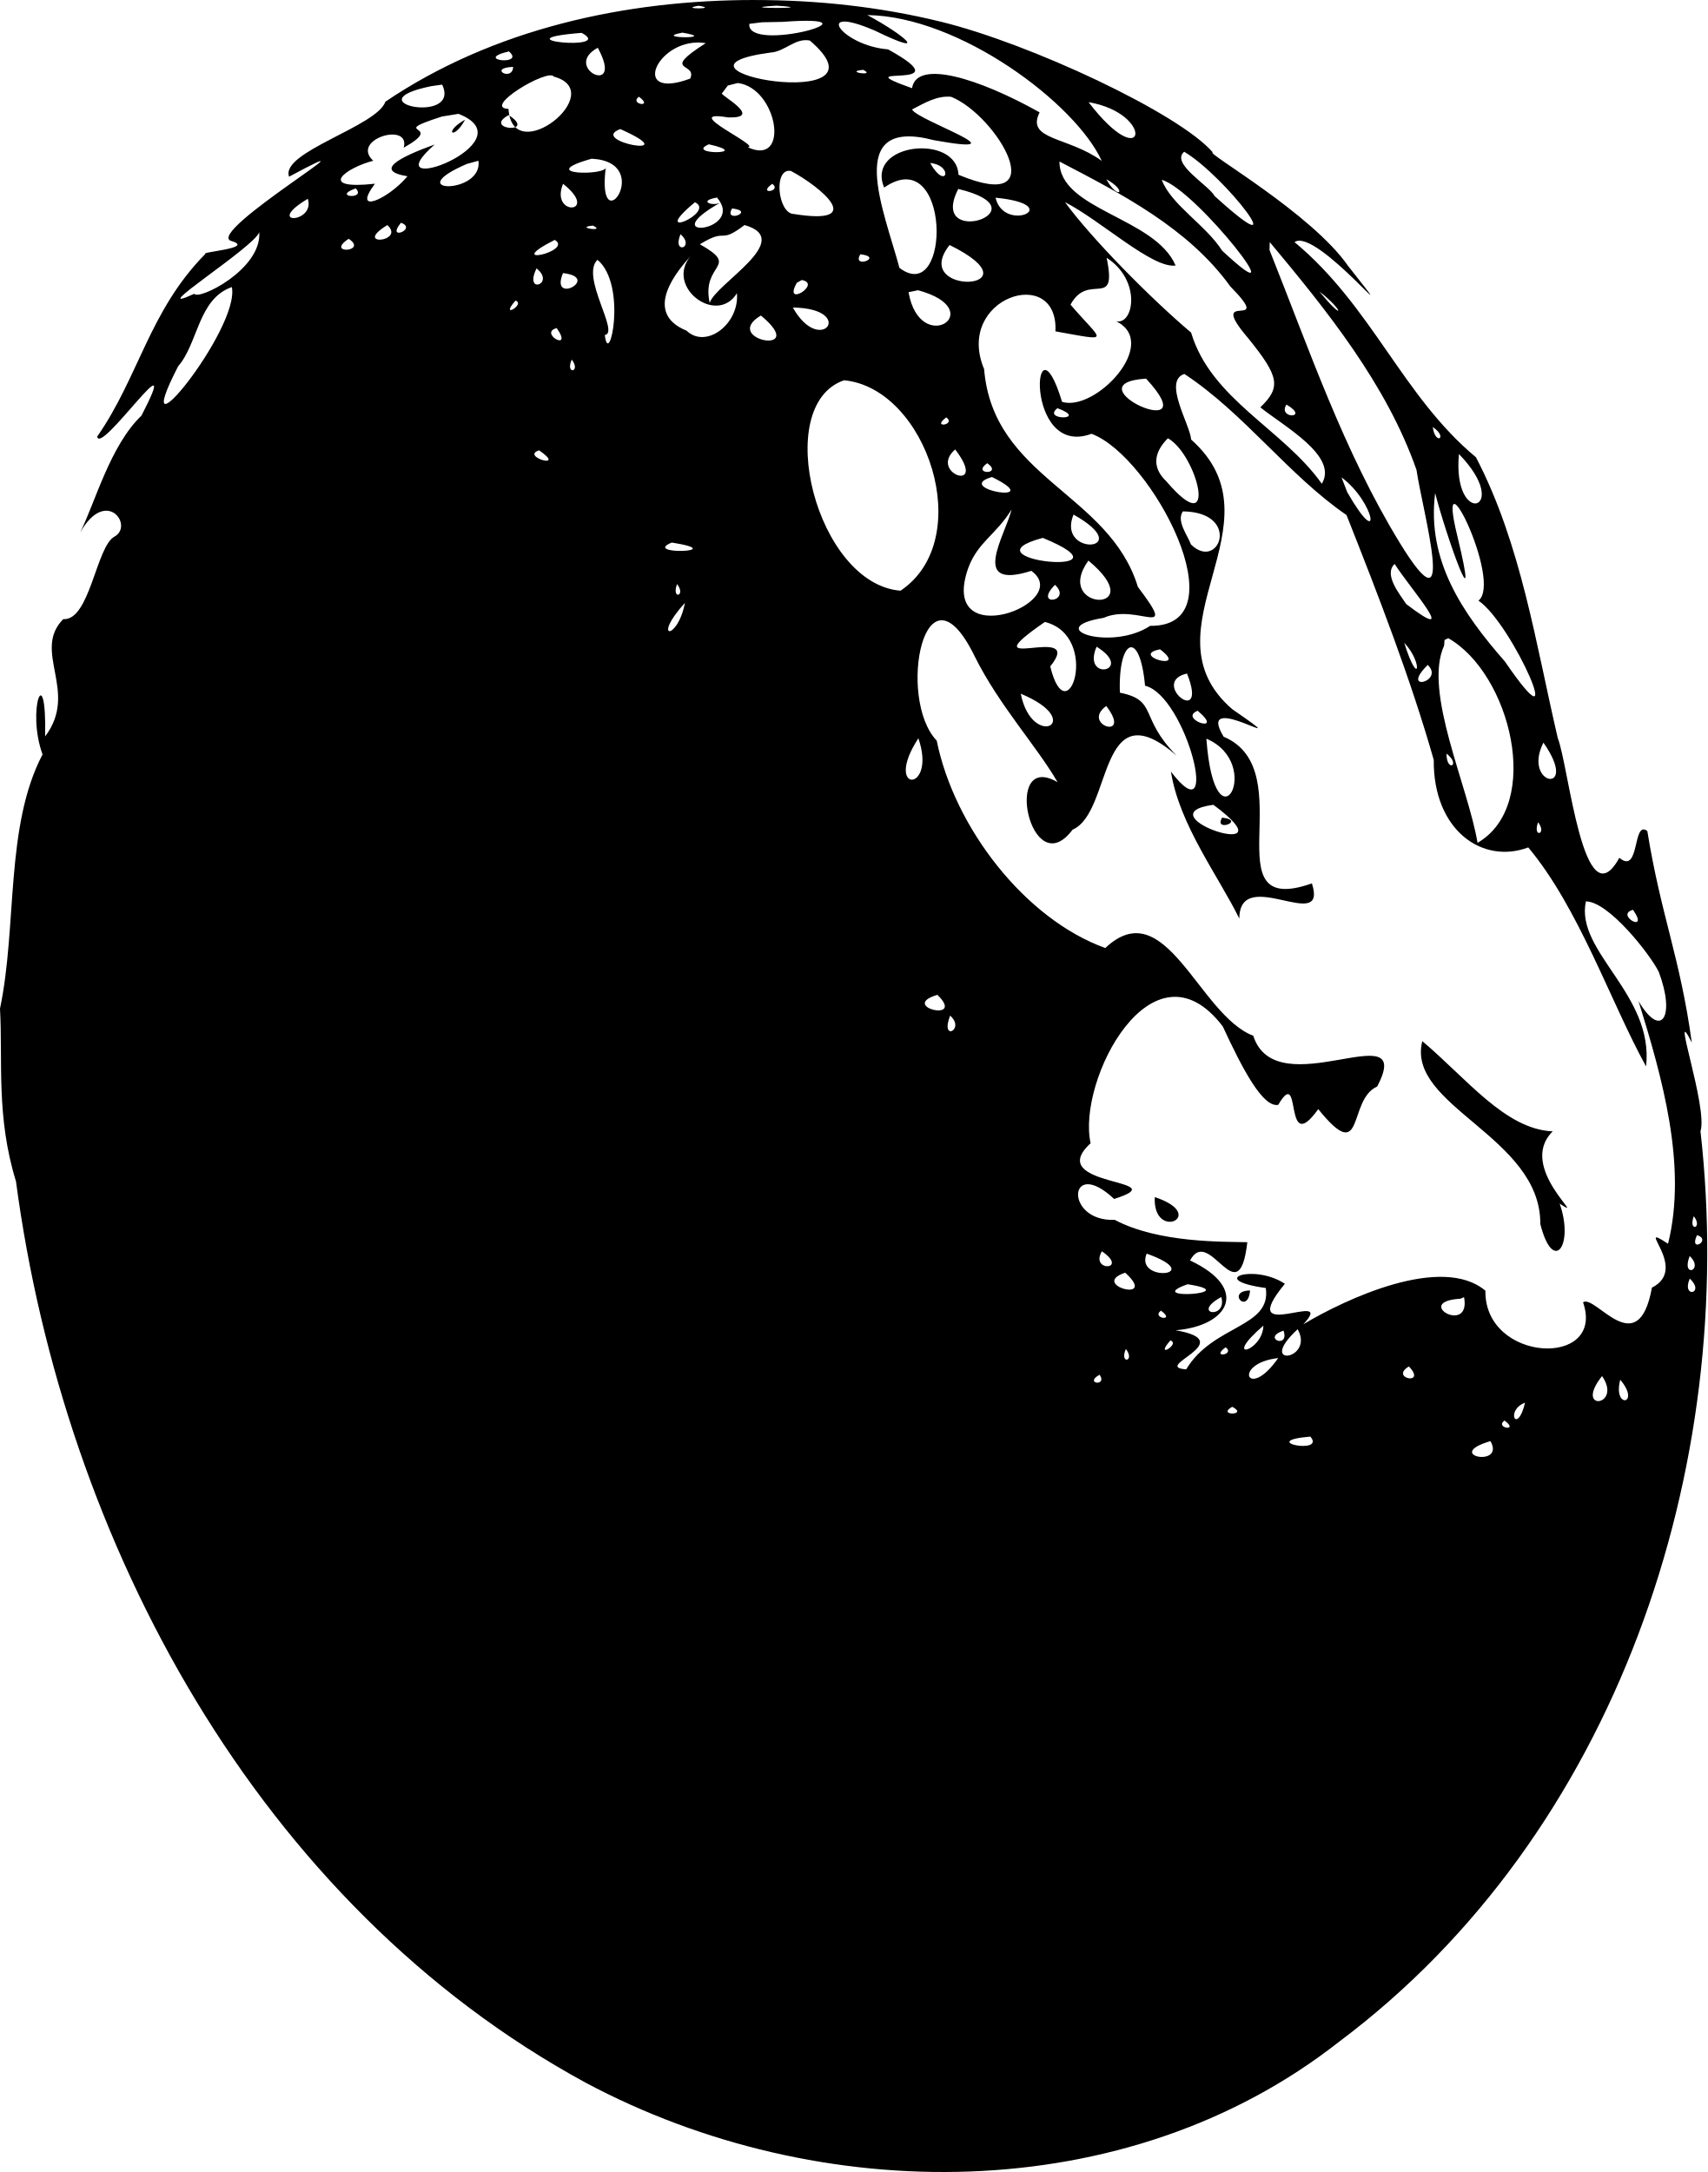
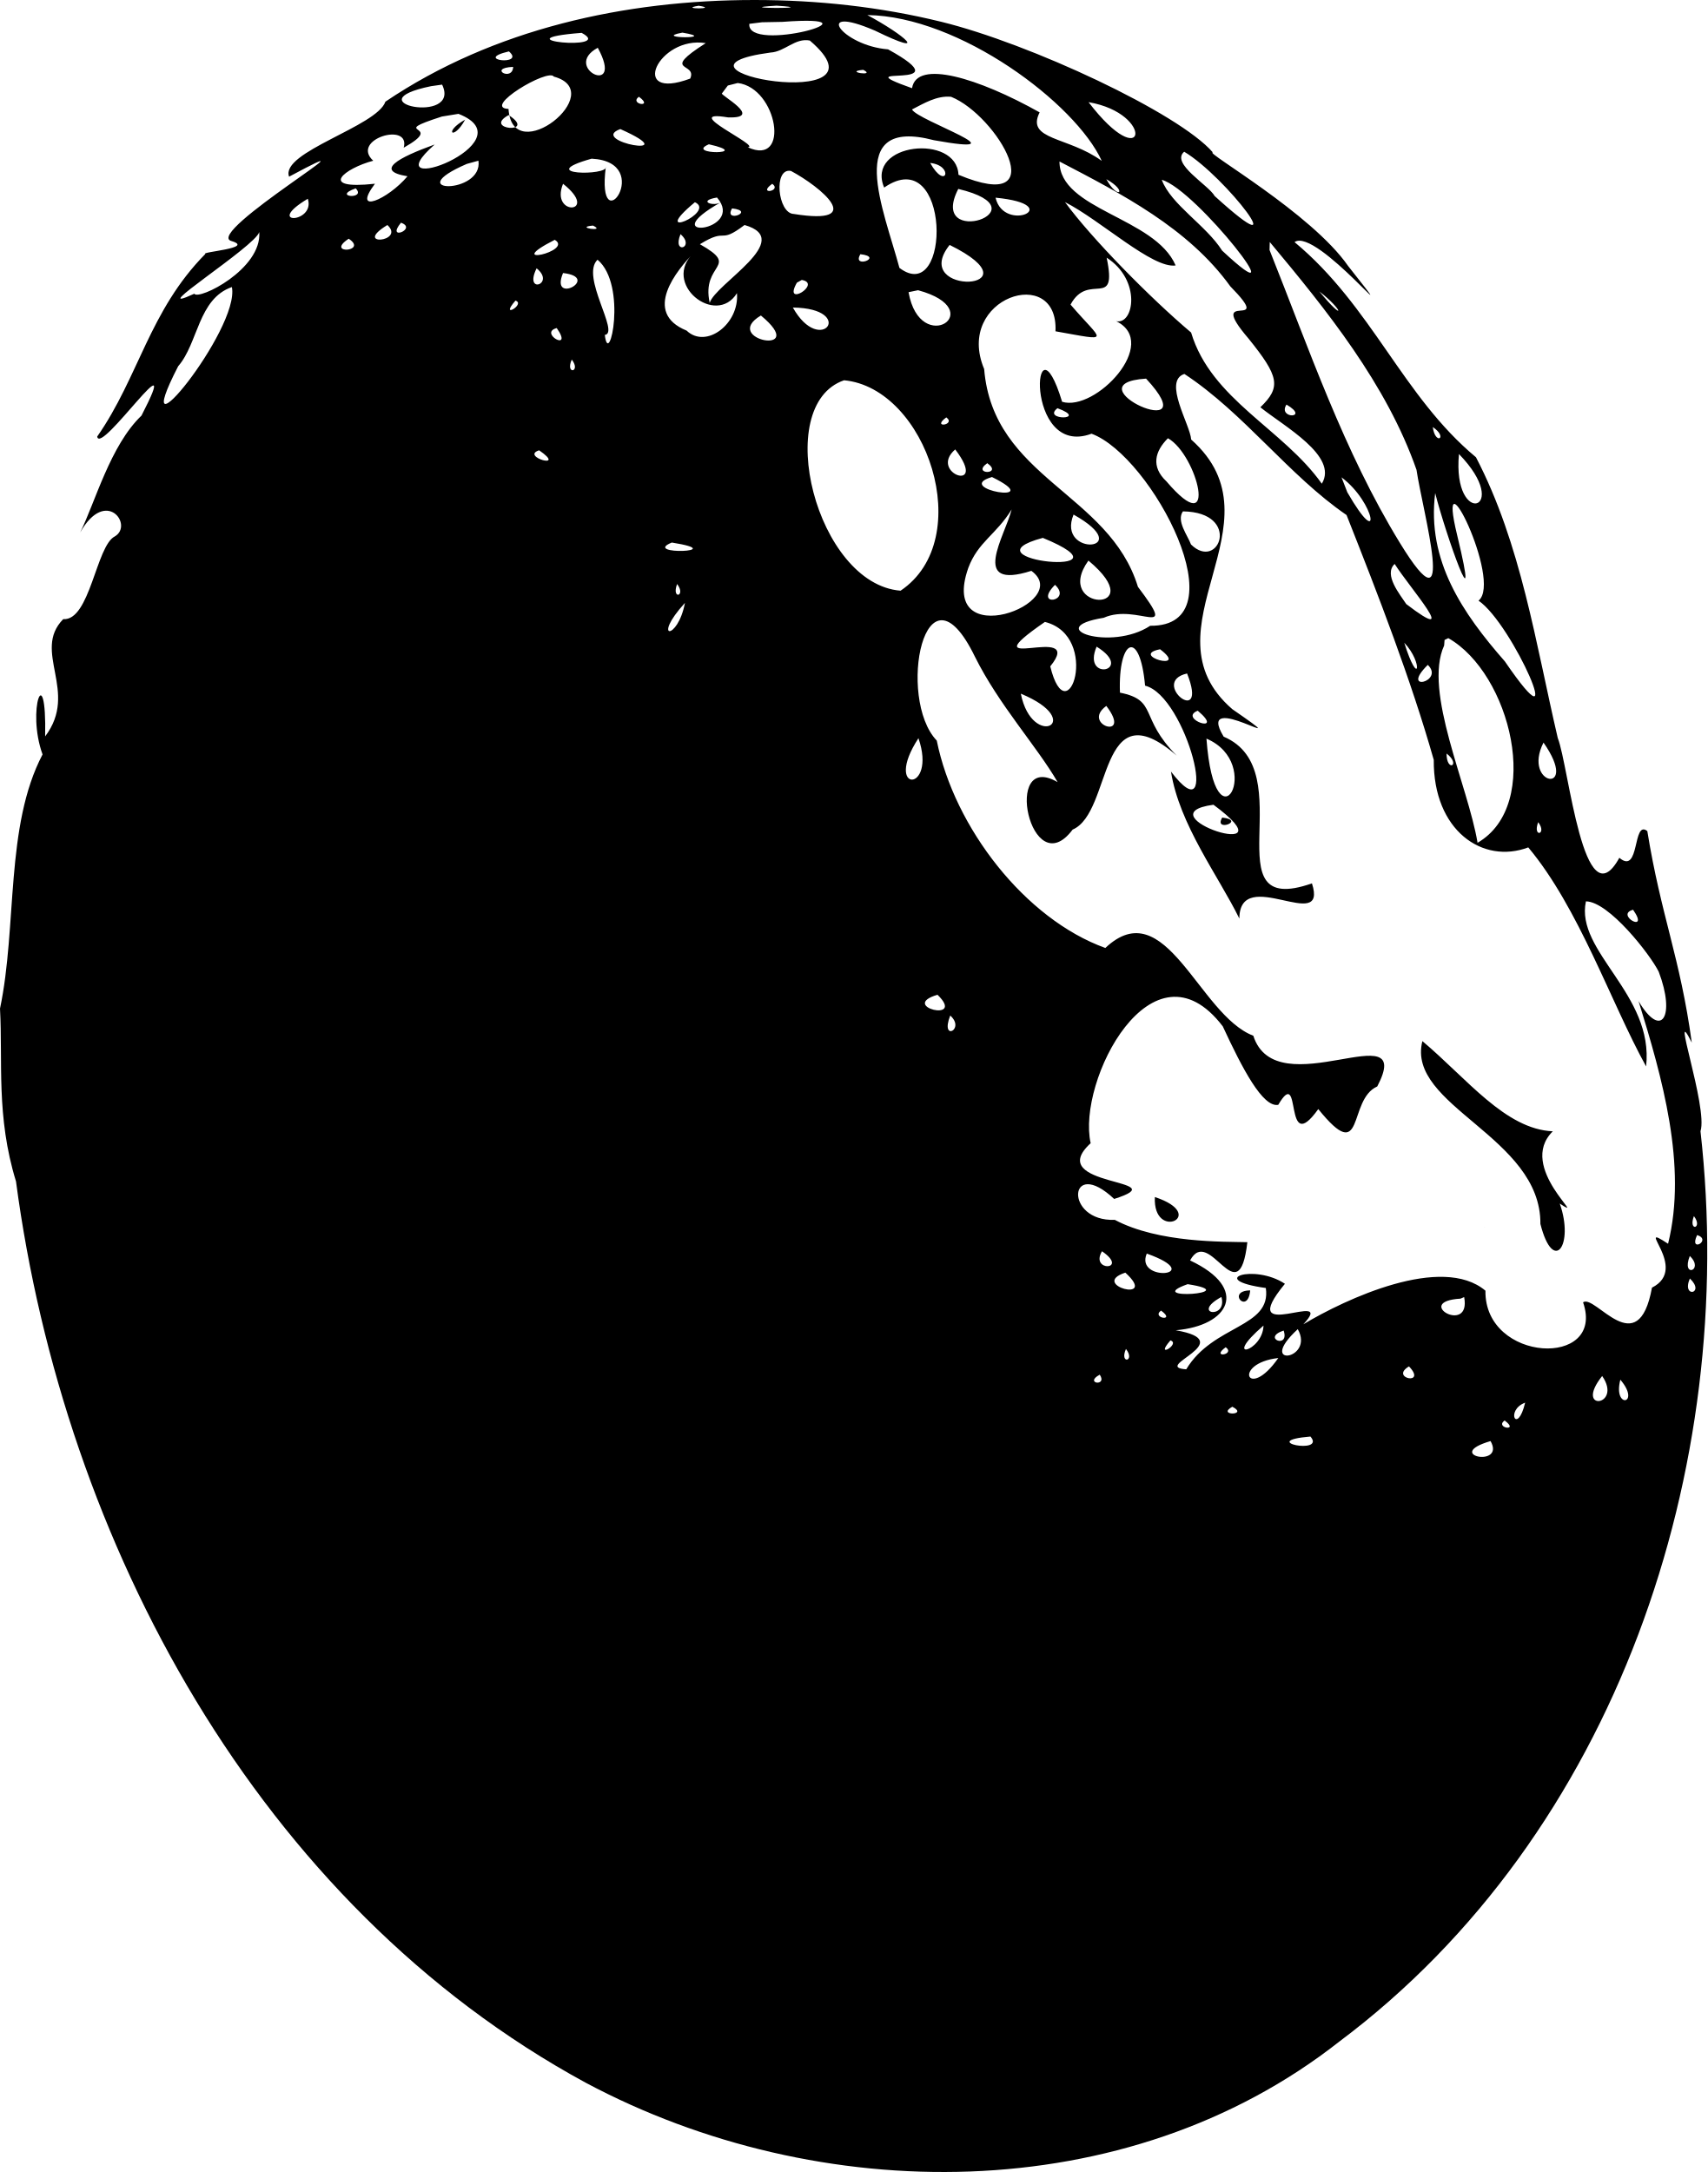
- <svg xmlns="http://www.w3.org/2000/svg" width="98.621mm" height="125.464mm" viewBox="0 0 98.621 125.464" version="1.1" id="svg1" xml:space="preserve">
-   <defs id="defs1" />
-   <g id="layer1" transform="translate(-55.97709,-85.74308)">
-     <path id="path1" style="fill:#000000" d="m 99.55,85.743 c -7.452,-5.75e-4 -15.071,1.659 -21.31,5.873 -0.489,1.433 -6.093,2.913 -5.563,4.333 6.045,-3.244 -5.007,3.287 -3.326,3.717 1.371,0.416 -1.806,0.627 -1.515,0.748 -3.235,3.279 -3.842,7.105 -6.244,10.546 0.17,1.125 5.103,-6.15 2.558,-1.21 -1.802,1.722 -2.677,5.013 -3.541,6.751 1.489,-2.633 3.103,-0.411 1.997,0.229 -1.073,0.544 -1.43,4.884 -2.978,4.778 -1.826,1.862 0.926,4.173 -1.043,6.772 0.091,-4.589 -1.092,-1.539 -0.15,1.042 -2.174,4.14 -1.458,9.938 -2.458,14.681 0.167,3.068 -0.233,6.23 0.924,9.984 2.77,20.843 13.979,41.781 32.921,52.069 13.447,7.17 31.226,7.285 43.526,-2.386 16.013,-11.99 23.052,-33.114 20.86,-52.583 0.448,-1.368 -1.81,-7.727 -0.502,-5.118 -0.676,-4.934 -1.777,-7.322 -2.569,-12.22 -0.867,-0.684 -0.412,2.565 -1.617,1.544 -2.068,3.765 -2.916,-5.3 -3.557,-6.918 -1.275,-5.464 -2.113,-11.204 -4.725,-16.218 -4.242,-3.525 -6,-8.71 -10.48,-12.428 1.266,-0.902 6.859,6.143 3.095,1.377 -2.119,-3.054 -8.349,-6.6 -7.815,-6.56 -1.973,-2.28 -10.58,-6.292 -15.683,-7.542 -3.531,-0.869 -7.172,-1.261 -10.805,-1.26 z m 1.286,0.328 c 2.831,0.183 -2.894,0.167 0,0 z m -4.498,0.005 c 1.258,0.2 -1.258,0.201 0,0 z m 9.741,0.538 c 5.322,0.068 12.024,5.098 13.542,8.423 -1.947,-1.419 -4.398,-1.188 -3.59,-2.803 -3.521,-1.974 -7.108,-3.08 -7.369,-1.396 -4.259,-1.513 3.224,0.292 -1.386,-2.243 -2.693,-0.214 -4.403,-2.659 -0.752,-1.079 3.272,1.591 1.67,0.231 -0.445,-0.902 z m -4.905,0.393 c 6.216,-0.464 -2.091,1.869 -1.911,0.114 l 0.731,-0.091 1.18,-0.023 z m -5.777,0.622 c 2.21,0.37 -1.852,0.34 0,0 z m -5.821,0.013 c 2.022,1.074 -5.019,0.394 0,0 z m 13.181,0.442 c 5.099,4.356 -9.681,1.693 -2.271,0.695 0.822,-0.043 1.423,-0.862 2.271,-0.695 z m -6.011,0.151 c -2.685,1.712 -0.464,1.085 -0.899,2.048 -3.605,1.34 -1.84,-2.491 0.899,-2.048 z m -6.237,0.267 c 1.592,2.92 -2.127,1.153 0,0 z m -5.133,0.21 c 0.995,0.85 -2.137,0.502 0,0 z m 0.244,0.894 c -0.032,0.879 -1.498,0.063 0,0 z m 20.222,0.172 c 0.8,0.401 -1.187,0.106 0,0 z M 87.971,90.168 c 3.233,0.878 -2.399,5.372 -2.62,1.866 -1.566,-0.058 2.298,-2.369 2.62,-1.866 z m 10.624,0.371 c 2.3,0.281 3.052,4.85 0.579,3.711 0.808,-0.051 -4.037,-2.202 -1.152,-1.727 2.145,0.083 -0.533,-1.333 -0.338,-1.389 l 0.337,-0.45 0.573,-0.145 z m -17.078,0.092 c 1.123,2.344 -5.23,1.034 -0.64,0.091 z m 11.367,0.701 c 0.906,0.662 -0.591,0.438 0,0 z m 18.034,0.002 c 2.659,1.067 6.056,6.859 0.427,4.504 -0.095,-2.387 -5.379,-1.846 -4.293,0.739 3.86,-2.669 3.896,6.921 0.883,4.641 -0.885,-3.305 -3.26,-8.754 1.992,-7.377 5.345,0.959 -0.964,-1.139 -1.265,-1.775 0.703,-0.361 1.433,-0.811 2.257,-0.732 z m 7.941,0.31 c 3.898,0.67 3.305,4.317 0,0 z m -36.397,0.675 c 4.192,1.643 -5.147,5.087 -1.375,1.77 -2.093,0.757 -3.51,1.522 -1.571,1.836 -1.122,1.336 -3.254,2.266 -1.88,0.431 -3.378,0.372 -1.73,-0.902 -0.099,-1.328 -1.348,-1.238 2.179,-2.278 1.76,-0.753 2.553,-1.435 -1.105,-0.733 2.207,-1.8 z m 2.897,0.072 c 1.705,1.112 -1.555,0.852 0,0 z m -2.514,0.265 c -1.283,0.711 -0.681,1.249 0,0 z m 8.965,0.543 c 3.939,1.757 -1.927,0.708 0,0 z m 5.115,0.88 c 2.653,0.593 -1.444,0.618 0,0 z m 27.458,0.429 c 2.407,1.43 6.602,6.961 1.759,2.559 -0.35,-0.637 -2.561,-1.882 -1.759,-2.559 z m -34.229,0.403 c 3.728,0.191 0.237,5.031 0.82,0.466 0.172,0.534 -4.231,0.493 -0.82,-0.466 z m -6.54,0.117 c 0.287,1.974 -4.609,1.888 -0.672,0.186 z m 33.565,0.045 c 3.564,1.862 7.433,3.834 9.868,7.214 2.684,2.734 -1.521,0.007 1.046,3.008 1.768,2.192 1.908,2.806 0.689,3.977 1.364,1.1 4.522,2.817 3.551,4.415 -2.243,-3.168 -6.392,-4.861 -7.55,-8.732 -2.347,-1.98 -5.762,-5.446 -7.287,-7.535 2.072,1.056 5.056,3.854 6.392,3.66 -1.197,-2.793 -6.713,-3.199 -6.71,-6.006 z m -7.469,0.085 c 1.401,0.152 0.913,1.635 0,0 z m -8.04,0.462 c 1.725,0.924 4.432,3.169 0.16,2.484 -0.933,-0.028 -1.195,-2.693 -0.16,-2.484 z m 18.215,0.476 c 1.282,0.711 0.682,1.249 0,0 z m 3.203,0.035 c 2.005,0.562 8.072,8.373 3.486,4.09 -0.924,-1.465 -2.96,-2.659 -3.486,-4.09 z m -34.586,0.229 c 2.178,1.719 -0.779,1.92 0,0 z m 12.085,0 c 0.59,0.439 -0.907,0.661 0,0 z m -24.062,0.265 c 0.648,0.665 -1.424,0.502 0,0 z m 34.808,0.033 c 5.124,1.226 -1.811,3.521 0,0 z m -13.938,0.497 c 1.705,1.989 -3.824,2.542 0.254,0.258 -0.446,0.303 -1.427,-0.059 -0.254,-0.258 z m 16.091,0.008 c 4.165,0.409 0.487,2.104 0,0 z m -39.728,0.063 c 0.458,1.431 -2.58,1.54 0,0 z m 22.361,0.201 c 1.265,0.576 -2.78,2.31 0,0 z m 2.148,0.357 c 1.404,0.162 -0.522,0.879 0,0 z m -19.128,0.827 c 0.987,0.345 -0.904,1.102 0,0 z m -0.784,0.132 c 1.064,0.987 -2.057,1.256 0,0 z m 20.631,0 c 2.97,0.843 -1.682,3.391 -2.013,4.498 -0.507,-2.328 1.824,-2.04 -0.565,-3.387 1.639,-1.012 1.048,0.051 2.578,-1.111 z m -8.756,0.033 c 0.82,0.392 -1.152,0.104 0,0 z m -19.278,0.373 c 0.164,2.148 -3.507,3.961 -3.753,3.564 -3.04,1.402 3.555,-2.75 3.753,-3.564 z m 24.335,0.123 c 0.884,0.777 -0.503,1.226 0,0 z m -19.168,0.265 c 1.153,0.761 -1.395,0.919 0,0 z m 11.902,0.063 c 1.127,0.66 -3.136,1.6 1.5e-5,0 z m 41.304,0.126 c 3.284,3.932 6.748,8.218 8.478,13.161 0.349,2.389 2.428,9.755 -0.964,4.216 -3.235,-5.281 -5.241,-11.198 -7.526,-16.914 z m -18.493,0.169 c 5.378,2.658 -2.38,3.001 0,0 z m -14.759,0.437 c -1.942,1.783 1.263,4.322 2.474,2.349 0.15,1.774 -1.783,3.244 -2.911,2.163 -2.573,-1.047 -0.57,-3.486 0.437,-4.512 z m 9.603,0.099 c 1.404,0.162 -0.522,0.879 0,0 z m 14.226,0.202 c 2.021,1.298 1.58,3.885 0.551,3.668 2.567,1.259 -1.199,5.251 -3.124,4.655 -1.682,-5.531 -2.253,3.314 1.7,1.845 3.486,1.281 8.686,11.152 3.388,11.094 -2.269,1.499 -6.286,0.124 -2.684,-0.463 1.968,-0.877 4.359,1.369 1.976,-1.787 -1.664,-5.432 -8.365,-6.27 -8.883,-12.579 -1.727,-4.136 4.306,-6.089 4.12,-2.182 3.311,0.587 2.74,0.638 0.871,-1.542 1.041,-1.935 2.727,0.362 2.085,-2.71 z m -29.41,0.117 c 1.744,1.467 0.659,6.375 0.422,4.344 0.882,-0.111 -1.424,-3.385 -0.422,-4.344 z m -3.52,0.496 c 1.121,0.904 -0.762,1.549 0,0 z m 1.527,0.272 c 2.229,0.255 -0.787,1.896 0,0 z m 13.792,0.401 c 1.202,0.206 -1.125,1.645 -0.283,0.158 z M 69.371,102.325 c 0.486,2.432 -6.217,10.617 -3.102,4.573 1.158,-1.325 1.148,-3.894 3.102,-4.573 z m 39.637,0.183 c 4.194,1.141 0.124,3.911 -0.549,0.114 z m 23.182,0.069 c 1.407,1.09 1.511,1.84 0,0 z m -46.437,0.531 c 0.619,0.198 -0.971,1.12 0,0 z m 16.023,0.399 c 3.711,0.054 1.616,2.878 0,0 z m -1.846,0.462 c 2.892,2.391 -2.363,1.402 0,0 z m -11.794,0.725 c 0.999,1.433 -1.082,0.289 0,0 z m 0.868,1.82 c 0.568,0.73 -0.397,0.91 0,0 z m 35.391,0.831 c 3.452,2.271 6.021,5.856 9.366,8.15 1.873,4.728 3.717,9.499 5.038,14.142 -0.034,4.086 2.831,6.048 5.459,5.056 2.931,3.498 4.772,8.967 6.807,12.653 0.467,-4.169 -4.108,-6.633 -3.476,-9.536 1.324,0.012 3.714,3.072 4.204,4.063 0.982,2.576 0.161,3.941 -1.163,1.701 1.363,4.403 2.824,9.504 1.704,14.013 -2.075,-1.362 1.287,1.419 -0.931,2.536 -0.799,4.38 -3.28,0.356 -3.979,0.847 1.319,3.815 -5.706,3.488 -5.641,-0.671 -2.517,-2.117 -8.059,0.468 -10.52,1.941 2.005,-2.142 -4.07,1.306 -1.063,-2.34 -1.783,-1.181 -4.575,-0.24 -1.102,0.245 0.336,2.303 -3.038,2.103 -4.598,4.696 -2.079,-0.135 3.161,-1.603 -0.607,-2.256 3.059,-0.249 4.304,-2.401 0.83,-4.032 1.119,-2.086 2.811,3.238 3.307,-1.055 -1.318,-0.037 -5.113,0.063 -7.659,-1.291 -2.939,0.118 -2.698,-3.71 -0.035,-1.207 3.743,-1.187 -4.162,-0.652 -1.358,-3.219 -0.805,-3.603 3.581,-12.061 7.633,-6.75 1.129,2.435 2.309,4.704 3.204,4.533 1.405,-2.392 0.259,3.12 2.312,0.246 2.719,3.365 1.673,-0.542 3.407,-1.307 2.277,-4.354 -5.831,1.227 -7.16,-2.93 -3.147,-1.199 -5.066,-8.357 -8.548,-5.068 -4.627,-1.668 -8.717,-6.944 -9.738,-11.98 -2.324,-2.428 -0.7,-10.811 2.2,-4.856 1.39,2.802 3.593,5.197 4.782,7.257 -3.221,-1.878 -1.555,5.977 0.867,2.741 2.325,-0.996 1.439,-8.233 6.013,-4.275 -2.196,-2.198 -1.066,-3.195 -3.281,-3.637 -0.114,-3.106 1.153,-3.716 1.453,-0.403 2.399,0.589 4.451,8.835 1.495,4.963 0.484,3.07 2.743,6.029 3.951,8.49 0.015,-3.134 5.153,0.948 4.193,-2.033 -5.917,2.079 -0.483,-6.514 -5.1,-8.475 -1.763,-2.911 4.77,1.363 0.499,-1.588 -5.321,-4.602 3.068,-10.744 -2.375,-15.575 -0.057,-0.859 -1.648,-3.387 -0.391,-3.789 z m -2.215,0.269 c 3.69,3.972 -4.508,0.287 0,0 z m -17.446,0.095 c 4.776,0.446 7.692,9.178 3.265,12.155 -4.857,-0.379 -7.473,-10.708 -3.265,-12.155 z m 25.557,1.404 c 1.395,0.821 -0.541,0.842 0,0 z m -13.23,0.21 c 1.869,0.688 -0.935,0.723 0,0 z m -6.419,0.529 c 0.59,0.439 -0.907,0.661 0,0 z m 28.102,0.559 c 0.917,0.622 0.138,1.08 0,0 z m -15.301,0.648 c 1.699,0.946 2.983,6.086 -0.087,2.49 -0.907,-0.854 -0.665,-1.739 0.087,-2.49 z m -12.288,0.646 c 1.977,2.583 -1.595,1.377 0,0 z m -24.035,0.051 c 1.665,1.151 -1.116,0.355 0,0 z m 53.134,0.213 c 3.161,3.254 -0.396,4.324 0,0 z m -27.247,0.529 c 0.949,0.676 -0.949,0.676 0,0 z m 0.272,0.799 c 3.308,1.632 -2.343,0.684 0,0 z m 20.191,0.019 c 1.962,1.462 2.366,4.387 0.335,0.864 l -0.335,-0.864 z m 5.411,0.908 c 0.591,2.349 2.672,8.236 1.276,2.46 -1.313,-5.36 2.639,2.638 1.226,3.755 1.974,1.335 5.379,9.14 1.522,3.509 -2.44,-2.785 -4.519,-5.817 -4.025,-9.724 z m -24.467,0.945 c -0.376,1.531 -2.466,4.696 1.138,3.548 2.539,1.841 -5.41,4.852 -3.643,-0.164 0.56,-1.51 1.623,-1.933 2.505,-3.384 z m 9.894,0.113 c 3.413,0.046 2.078,3.497 0.466,1.912 -0.187,-0.517 -0.859,-1.36 -0.466,-1.912 z m -6.318,0.185 c 3.769,2.113 -1.019,2.492 0,0 z m -1.775,1.346 c 5.724,2.354 -4.85,1.296 0,0 z m -21.432,0.27 c 3.474,0.55 -1.788,0.735 0,0 z m 24.067,1.041 c 3.719,3.101 -2.111,2.942 0,0 z m 17.69,0.195 c 0.888,1.405 3.899,4.78 0.671,2.318 -0.349,-0.537 -1.331,-1.698 -0.671,-2.318 z m -41.451,1.159 c 0.547,0.72 -0.346,0.928 0,0 z m 21.831,0.048 c 1.034,0.971 -1.297,1.309 0,0 z m -21.378,1.043 c -0.418,2.206 -1.955,2.148 0,0 z m 20.794,1.1 c 3.262,0.822 1.302,6.631 0.309,2.568 2.134,-2.622 -4.957,0.644 -0.309,-2.568 z m 23.302,0.939 c 3.587,2.034 5.482,9.622 1.691,11.821 -0.551,-3.305 -3.149,-8.74 -1.93,-11.396 l 0.024,-0.32 z m -2.544,0.264 c 1.114,1.179 0.84,2.693 0,0 z m -17.772,0.227 c 2.262,1.405 -0.883,2.064 0,0 z m 3.667,0.152 c 1.744,1.324 -1.833,0.356 0,0 z m 15.463,0.901 c 0.995,0.962 -1.64,1.621 0,0 z m -13.905,0.497 c 1.278,3.238 -2.221,0.505 0,0 z m -9.605,1.166 c 3.841,1.592 0.666,3.296 0,0 z m 4.939,0.708 c 1.556,2.041 -1.499,1.091 0,0 z m 5.282,0.276 c 1.651,1.404 -1.18,0.471 0,0 z m -16.135,1.589 c 1.096,3.179 -2.088,3.201 0,0 z m 16.637,0.025 c 3.404,1.442 0.494,6.734 0,0 z m 19.47,0.227 c 2.154,3.078 -1.26,2.498 -1e-5,0 z m -5.599,0.633 c 0.868,0.67 -0.003,1.117 0,0 z m -13.466,2.959 c 4.77,3.522 -4.243,0.572 0,0 z m 0.506,0.741 c -0.522,0.879 1.404,0.162 0,0 z m 18.252,0.266 c 0.547,0.72 -0.346,0.928 0,0 z m 5.482,5.059 c 0.999,1.433 -1.082,0.289 0,0 z m -40.183,4.911 c 1.685,1.634 -2.28,0.675 0,0 z m 0.736,1.2 c 0.906,0.806 -0.603,1.543 0,0 z m 27.275,1.477 c -0.953,3.747 6.858,5.518 6.817,10.562 0.747,2.937 1.965,1.224 1.119,-1.178 1.741,1.156 -2.524,-2.097 -0.401,-4.174 -2.743,-0.122 -4.941,-3.025 -7.534,-5.211 z m -15.454,9.006 c -0.125,2.606 3.155,1.045 0,0 z m 31.139,1.102 c 0.547,0.72 -0.346,0.928 0,0 z m -12.085,0.632 c -0.096,0.007 0.072,0.006 0,0 z m 12.271,0.461 c 0.887,0.291 -0.505,1.073 0,0 z m -34.38,0.937 c 1.601,1.095 -0.714,1.205 0,0 z m 2.587,0.133 c 3.559,1.273 -0.719,1.709 0,0 z m 31.368,0.14 c 0.87,0.83 -0.516,1.313 0,0 z m -32.607,0.963 c 1.974,1.799 -2.129,0.697 0,0 z m 32.611,0.338 c 0.931,0.878 -0.5,1.178 0,0 z m -29.01,0.328 c 3.414,0.527 -2.722,0.96 0,0 z m 3.611,0.361 c -1.408,0.022 -0.127,1.452 0,0 z m -1.661,0.377 c 0.368,1.324 -1.818,0.994 0,0 z m 14.022,0.008 c 0.421,2.228 -3.008,0.257 -0.208,0.09 z m -17.509,0.78 c 0.906,0.662 -0.591,0.438 0,0 z m 5.917,0.866 c -0.033,1.52 -2.484,2.139 0,0 z m 1.98,0.207 c 1.001,1.787 -2.459,2.268 0,0 z m -0.815,0.08 c 0.365,1.092 -1.306,0.436 0,0 z m -6.54,0.568 c 0.619,0.198 -0.971,1.121 0,0 z m 21.288,0.012 -0.067,0.006 z m -18.094,0.382 c 0.591,0.438 -0.907,0.661 0,0 z m -5.763,0.099 c 0.568,0.73 -0.397,0.91 0,0 z m 8.8,0.524 c -1.758,2.529 -2.692,0.31 0,0 z m 7.55,0.485 c 1.073,1.127 -1.152,0.683 0,0 z m -17.864,0.478 c 0.47,0.713 -0.942,0.505 0,0 z m 29.022,0.077 c 1.209,1.752 -1.67,2.099 0,0 z m 1.05,0.213 c 1.219,1.431 -0.444,1.718 0,0 z m -5.498,1.325 c -0.454,1.904 -1.17,0.441 0,0 z m -16.916,0.237 c 0.986,0.511 -0.944,0.528 0,0 z m 15.727,0.794 c 0.906,0.662 -0.592,0.438 0,0 z m -11.214,0.928 c 0.923,1.07 -3.133,0.264 0,-1e-5 z m 10.405,0.262 c 0.882,1.566 -2.787,0.814 0,0 z" />
-   </g>
+ <svg xmlns="http://www.w3.org/2000/svg" xml:space="preserve" width="372.742" height="474.194" viewBox="0 0 98.621 125.464">
+   <path d="M99.55 85.743c-7.452 0-15.071 1.659-21.31 5.873-.49 1.434-6.093 2.913-5.564 4.333 6.045-3.243-5.007 3.288-3.325 3.718 1.37.415-1.806.626-1.515.748-3.235 3.279-3.841 7.105-6.244 10.545.17 1.125 5.103-6.15 2.558-1.21-1.802 1.722-2.677 5.013-3.541 6.75 1.489-2.633 3.102-.41 1.997.23-1.073.544-1.43 4.884-2.978 4.778-1.826 1.862.926 4.173-1.043 6.772.091-4.59-1.092-1.54-.15 1.042-2.173 4.14-1.457 9.938-2.458 14.68.167 3.068-.233 6.23.924 9.984 2.77 20.844 13.98 41.782 32.921 52.07 13.447 7.17 31.226 7.285 43.526-2.386 16.013-11.99 23.052-33.114 20.86-52.583.447-1.369-1.81-7.727-.503-5.118-.675-4.934-1.777-7.322-2.569-12.22-.866-.684-.411 2.565-1.616 1.544-2.069 3.765-2.916-5.3-3.557-6.919-1.276-5.464-2.113-11.204-4.725-16.218-4.242-3.525-6-8.71-10.48-12.428 1.265-.901 6.859 6.143 3.094 1.378-2.118-3.054-8.348-6.6-7.814-6.56-1.973-2.28-10.58-6.293-15.683-7.543-3.53-.868-7.172-1.26-10.805-1.26m1.286.328c2.831.183-2.893.167 0 0m-4.498.004c1.258.2-1.257.202 0 0m9.741.538c5.323.068 12.024 5.099 13.543 8.424-1.947-1.42-4.398-1.189-3.59-2.803-3.521-1.975-7.108-3.08-7.37-1.396-4.258-1.513 3.224.292-1.385-2.244-2.693-.214-4.403-2.659-.752-1.079 3.272 1.592 1.67.231-.446-.902m-4.905.393c6.216-.464-2.09 1.87-1.911.114l.731-.091zm-5.777.622c2.21.37-1.852.34 0 0m-5.822.013c2.022 1.074-5.018.395 0 0m13.181.443c5.1 4.356-9.681 1.692-2.27.694.821-.042 1.422-.861 2.27-.694m-6.011.15c-2.685 1.713-.464 1.085-.899 2.049-3.604 1.34-1.84-2.49.899-2.049m-6.237.268c1.592 2.92-2.127 1.153 0 0m-5.133.21c.995.85-2.137.502 0 0m.245.894c-.033.879-1.498.063 0 0m20.222.172c.8.401-1.188.106 0 0m-17.871.39c3.233.878-2.399 5.373-2.62 1.866-1.566-.059 2.298-2.37 2.62-1.866m10.623.37c2.3.281 3.053 4.85.58 3.712.808-.052-4.037-2.202-1.152-1.727 2.145.083-.533-1.333-.338-1.389l.337-.45zm-17.078.093c1.124 2.344-5.23 1.034-.64.09zm11.367.701c.906.662-.591.438 0 0m18.034.002c2.66 1.067 6.056 6.86.427 4.504-.095-2.386-5.379-1.845-4.293.74 3.86-2.67 3.896 6.92.883 4.64-.885-3.305-3.26-8.754 1.992-7.376 5.345.958-.965-1.14-1.266-1.776.703-.36 1.434-.81 2.257-.732m7.941.31c3.898.67 3.306 4.317 0 0m-36.397.675c4.192 1.643-5.147 5.087-1.375 1.77-2.093.757-3.51 1.522-1.57 1.836-1.122 1.336-3.254 2.266-1.88.431-3.378.372-1.73-.902-.099-1.328-1.348-1.238 2.179-2.278 1.76-.753 2.552-1.435-1.105-.733 2.206-1.8zm2.897.072c1.705 1.112-1.555.852 0 0m-2.513.264c-1.283.711-.681 1.25 0 0m8.965.543c3.94 1.757-1.927.708 0 0m5.115.88c2.653.593-1.443.618 0 0m27.459.43c2.407 1.429 6.602 6.96 1.759 2.558-.35-.636-2.561-1.881-1.76-2.559m-34.23.402c3.73.19.238 5.03.82.466.173.534-4.23.492-.82-.466m-6.539.117c.287 1.973-4.609 1.888-.672.185zm33.565.045c3.565 1.862 7.434 3.834 9.869 7.213 2.684 2.734-1.521.007 1.045 3.008 1.768 2.192 1.909 2.806.69 3.977 1.363 1.1 4.522 2.817 3.55 4.415-2.242-3.168-6.391-4.86-7.55-8.732-2.346-1.98-5.761-5.446-7.286-7.535 2.072 1.056 5.056 3.854 6.392 3.66-1.197-2.793-6.713-3.2-6.71-6.006m-7.469.085c1.4.152.913 1.635 0 0m-8.04.462c1.725.924 4.432 3.169.16 2.484-.932-.028-1.194-2.693-.16-2.484m18.215.476c1.282.711.682 1.249 0 0m3.203.035c2.005.562 8.072 8.373 3.486 4.09-.924-1.465-2.96-2.659-3.486-4.09m-34.586.23c2.178 1.719-.779 1.92 0 0m12.085 0c.59.438-.907.66 0 0m-24.062.264c.648.665-1.424.502 0 0m34.808.033c5.124 1.226-1.81 3.52 0 0m-13.937.496c1.704 1.99-3.824 2.542.253.258-.445.303-1.427-.06-.253-.258m16.09.009c4.166.408.488 2.104 0 0m-39.728.063c.458 1.43-2.58 1.54 0 0m22.361.2c1.266.576-2.78 2.31 0 0m2.148.357c1.405.162-.522.879 0 0m-19.128.827c.987.345-.903 1.101 0 0m-.784.132c1.064.987-2.057 1.255 0 0m20.63 0c2.97.843-1.681 3.39-2.012 4.498-.507-2.327 1.824-2.04-.565-3.387 1.639-1.012 1.048.051 2.578-1.111m-8.755.033c.82.392-1.152.104 0 0m-19.278.372c.164 2.148-3.507 3.962-3.753 3.565-3.04 1.402 3.555-2.75 3.753-3.565m24.335.124c.885.776-.503 1.226 0 0m-19.168.264c1.153.761-1.395.92 0 0m11.902.063c1.127.66-3.136 1.6 0 0m41.304.126c3.284 3.932 6.748 8.218 8.477 13.16.35 2.39 2.428 9.756-.963 4.216-3.235-5.28-5.242-11.197-7.526-16.913zm-18.493.169c5.378 2.657-2.38 3 0 0m-14.76.436c-1.941 1.783 1.264 4.323 2.475 2.349.15 1.774-1.783 3.244-2.91 2.163-2.574-1.046-.571-3.486.436-4.512m9.604.1c1.404.161-.522.878 0 0m14.226.201c2.021 1.298 1.58 3.885.551 3.668 2.567 1.259-1.199 5.251-3.124 4.655-1.681-5.531-2.252 3.314 1.7 1.845 3.486 1.28 8.686 11.152 3.389 11.094-2.27 1.5-6.286.124-2.684-.462 1.967-.877 4.359 1.369 1.975-1.787-1.664-5.433-8.365-6.27-8.883-12.58-1.727-4.135 4.306-6.088 4.12-2.181 3.31.587 2.74.638.87-1.542 1.041-1.935 2.728.362 2.086-2.71m-29.41.117c1.744 1.467.658 6.375.421 4.345.882-.111-1.424-3.385-.421-4.345m-3.52.496c1.121.905-.762 1.55 0 0m1.527.273c2.228.255-.787 1.895 0 0m13.791.4c1.202.207-1.125 1.646-.282.158zm-32.92.41c.486 2.432-6.217 10.617-3.102 4.573 1.158-1.326 1.148-3.895 3.102-4.573m39.637.183c4.193 1.141.124 3.911-.549.114zm23.181.07c1.407 1.09 1.511 1.84 0 0m-46.437.53c.62.198-.971 1.12 0 0m16.024.4c3.71.053 1.615 2.877 0 0m-1.846.461c2.892 2.391-2.363 1.402 0 0m-11.794.725c1 1.433-1.081.288 0 0m.868 1.82c.568.73-.397.91 0 0m35.39.831c3.452 2.27 6.021 5.856 9.367 8.15 1.872 4.728 3.717 9.5 5.038 14.143-.034 4.086 2.83 6.048 5.459 5.055 2.931 3.499 4.772 8.967 6.807 12.653.467-4.17-4.108-6.633-3.476-9.536 1.324.012 3.714 3.072 4.204 4.064.982 2.575.161 3.94-1.163 1.7 1.363 4.403 2.824 9.505 1.704 14.014-2.075-1.363 1.287 1.42-.93 2.536-.8 4.38-3.28.356-3.98.847 1.32 3.815-5.705 3.488-5.64-.672-2.516-2.116-8.06.468-10.52 1.942 2.004-2.142-4.07 1.306-1.063-2.34-1.783-1.182-4.576-.24-1.103.244.336 2.303-3.038 2.103-4.598 4.696-2.079-.135 3.162-1.602-.607-2.256 3.06-.25 4.305-2.4.83-4.032 1.12-2.086 2.812 3.239 3.308-1.055-1.318-.037-5.113.063-7.659-1.291-2.939.118-2.698-3.71-.035-1.207 3.743-1.188-4.162-.653-1.358-3.22-.806-3.603 3.58-12.06 7.632-6.75 1.129 2.435 2.31 4.704 3.205 4.533 1.404-2.392.259 3.12 2.312.246 2.719 3.365 1.673-.542 3.407-1.307 2.276-4.354-5.831 1.227-7.16-2.93-3.147-1.199-5.066-8.357-8.548-5.069-4.628-1.667-8.718-6.943-9.738-11.98-2.325-2.428-.7-10.811 2.2-4.855 1.39 2.801 3.593 5.197 4.782 7.256-3.22-1.878-1.555 5.977.867 2.741 2.325-.995 1.44-8.232 6.013-4.274-2.196-2.199-1.066-3.195-3.28-3.637-.114-3.106 1.153-3.717 1.452-.403 2.4.589 4.451 8.835 1.496 4.963.484 3.07 2.743 6.029 3.95 8.49.015-3.134 5.154.948 4.193-2.033-5.917 2.078-.483-6.514-5.1-8.475-1.763-2.91 4.77 1.363.5-1.587-5.322-4.602 3.067-10.744-2.376-15.575-.057-.859-1.648-3.387-.392-3.789m-2.214.27c3.69 3.971-4.509.287 0 0m-17.446.095c4.775.446 7.692 9.177 3.265 12.155-4.858-.38-7.473-10.708-3.265-12.155m25.557 1.404c1.395.82-.541.842 0 0m-13.23.21c1.868.688-.935.723 0 0m-6.42.53c.591.438-.906.66 0 0m28.102.558c.918.622.139 1.08 0 0m-15.3.647c1.699.946 2.983 6.087-.088 2.49-.907-.854-.664-1.739.088-2.49m-12.288.646c1.977 2.584-1.595 1.377 0 0m-24.035.051c1.665 1.151-1.116.355 0 0m53.134.214c3.161 3.254-.396 4.324 0 0m-27.247.529c.95.676-.95.676 0 0m.272.8c3.308 1.632-2.343.683 0 0m20.191.018c1.962 1.462 2.366 4.387.336.864zm5.411.908c.591 2.35 2.672 8.236 1.276 2.46-1.312-5.36 2.64 2.638 1.227 3.755 1.974 1.335 5.378 9.14 1.522 3.509-2.44-2.785-4.519-5.817-4.025-9.724m-24.466.945c-.376 1.53-2.467 4.696 1.138 3.548 2.539 1.841-5.41 4.852-3.644-.164.56-1.51 1.623-1.933 2.506-3.384m9.894.113c3.413.047 2.079 3.497.466 1.912-.187-.516-.86-1.36-.466-1.912m-6.318.185c3.769 2.113-1.019 2.492 0 0m-1.775 1.346c5.724 2.354-4.85 1.296 0 0m-21.433.27c3.474.55-1.787.735 0 0m24.067 1.041c3.72 3.101-2.11 2.942 0 0m17.69.195c.888 1.404 3.899 4.78.671 2.318-.349-.537-1.33-1.698-.671-2.318m-41.45 1.158c.546.72-.347.929 0 0m21.83.048c1.035.971-1.297 1.309 0 0m-21.377 1.043c-.418 2.205-1.955 2.148 0 0m20.794 1.1c3.261.822 1.302 6.63.308 2.567 2.134-2.622-4.956.644-.308-2.568m23.302.938c3.586 2.034 5.481 9.622 1.69 11.821-.55-3.305-3.148-8.74-1.93-11.396l.024-.32zm-2.544.264c1.114 1.18.84 2.693 0 0m-17.772.227c2.263 1.405-.883 2.064 0 0m3.667.152c1.745 1.325-1.832.356 0 0m15.464.901c.994.962-1.64 1.621 0 0m-13.905.497c1.278 3.238-2.221.505 0 0m-9.605 1.166c3.842 1.592.666 3.296 0 0m4.94.708c1.555 2.04-1.5 1.091 0 0m5.281.276c1.652 1.404-1.18.471 0 0m-16.134 1.588c1.095 3.18-2.088 3.201 0 0m16.637.025c3.404 1.443.494 6.734 0 0m19.47.228c2.154 3.077-1.26 2.498 0 0m-5.6.632c.869.67-.002 1.117 0 0m-13.465 2.959c4.77 3.522-4.243.572 0 0m.506.741c-.522.879 1.404.162 0 0m18.252.266c.547.72-.346.928 0 0m5.482 5.059c1 1.433-1.081.288 0 0m-40.182 4.91c1.685 1.635-2.28.676 0 0m.736 1.2c.905.806-.603 1.544 0 0m27.275 1.477c-.953 3.747 6.858 5.518 6.817 10.562.747 2.937 1.965 1.224 1.119-1.177 1.74 1.156-2.524-2.097-.402-4.174-2.742-.122-4.94-3.025-7.534-5.21m-15.454 9.007c-.126 2.606 3.154 1.045 0 0m31.139 1.101c.546.72-.346.929 0 0m-12.085.632c-.096.007.072.006 0 0m12.271.462c.888.29-.505 1.073 0 0m-34.38.937c1.601 1.096-.714 1.205 0 0m2.587.133c3.56 1.273-.718 1.71 0 0m31.369.14c.87.83-.516 1.313 0 0m-32.607.962c1.974 1.8-2.129.697 0 0m32.61.338c.931.879-.499 1.178 0 0m-29.01.328c3.414.527-2.721.96 0 0m3.612.36c-1.408.022-.128 1.453 0 0m-1.661.378c.368 1.324-1.818.994 0 0m14.022.008c.42 2.228-3.008.257-.209.09zm-17.51.78c.907.661-.59.437 0 0m5.918.866c-.034 1.52-2.485 2.139 0 0m1.98.207c1.001 1.786-2.46 2.268 0 0m-.816.08c.365 1.092-1.306.436 0 0m-6.54.569c.62.197-.97 1.12 0 0m21.288.012-.067.006zm-18.094.382c.591.439-.906.66 0 0m-5.763.1c.568.73-.397.91 0 0m8.8.524c-1.758 2.528-2.692.31 0 0m7.55.484c1.074 1.127-1.151.683 0 0m-17.863.478c.47.713-.942.505 0 0m29.022.077c1.21 1.752-1.67 2.1 0 0m1.05.213c1.22 1.43-.444 1.718 0 0m-5.498 1.325c-.454 1.904-1.17.442 0 0m-16.917.237c.986.511-.943.529 0 0m15.727.794c.907.662-.591.438 0 0m-11.214.928c.924 1.07-3.133.263 0 0m10.405.262c.883 1.566-2.787.814 0 0" style="fill:#000" transform="translate(-55.977 -85.743)" />
</svg>
